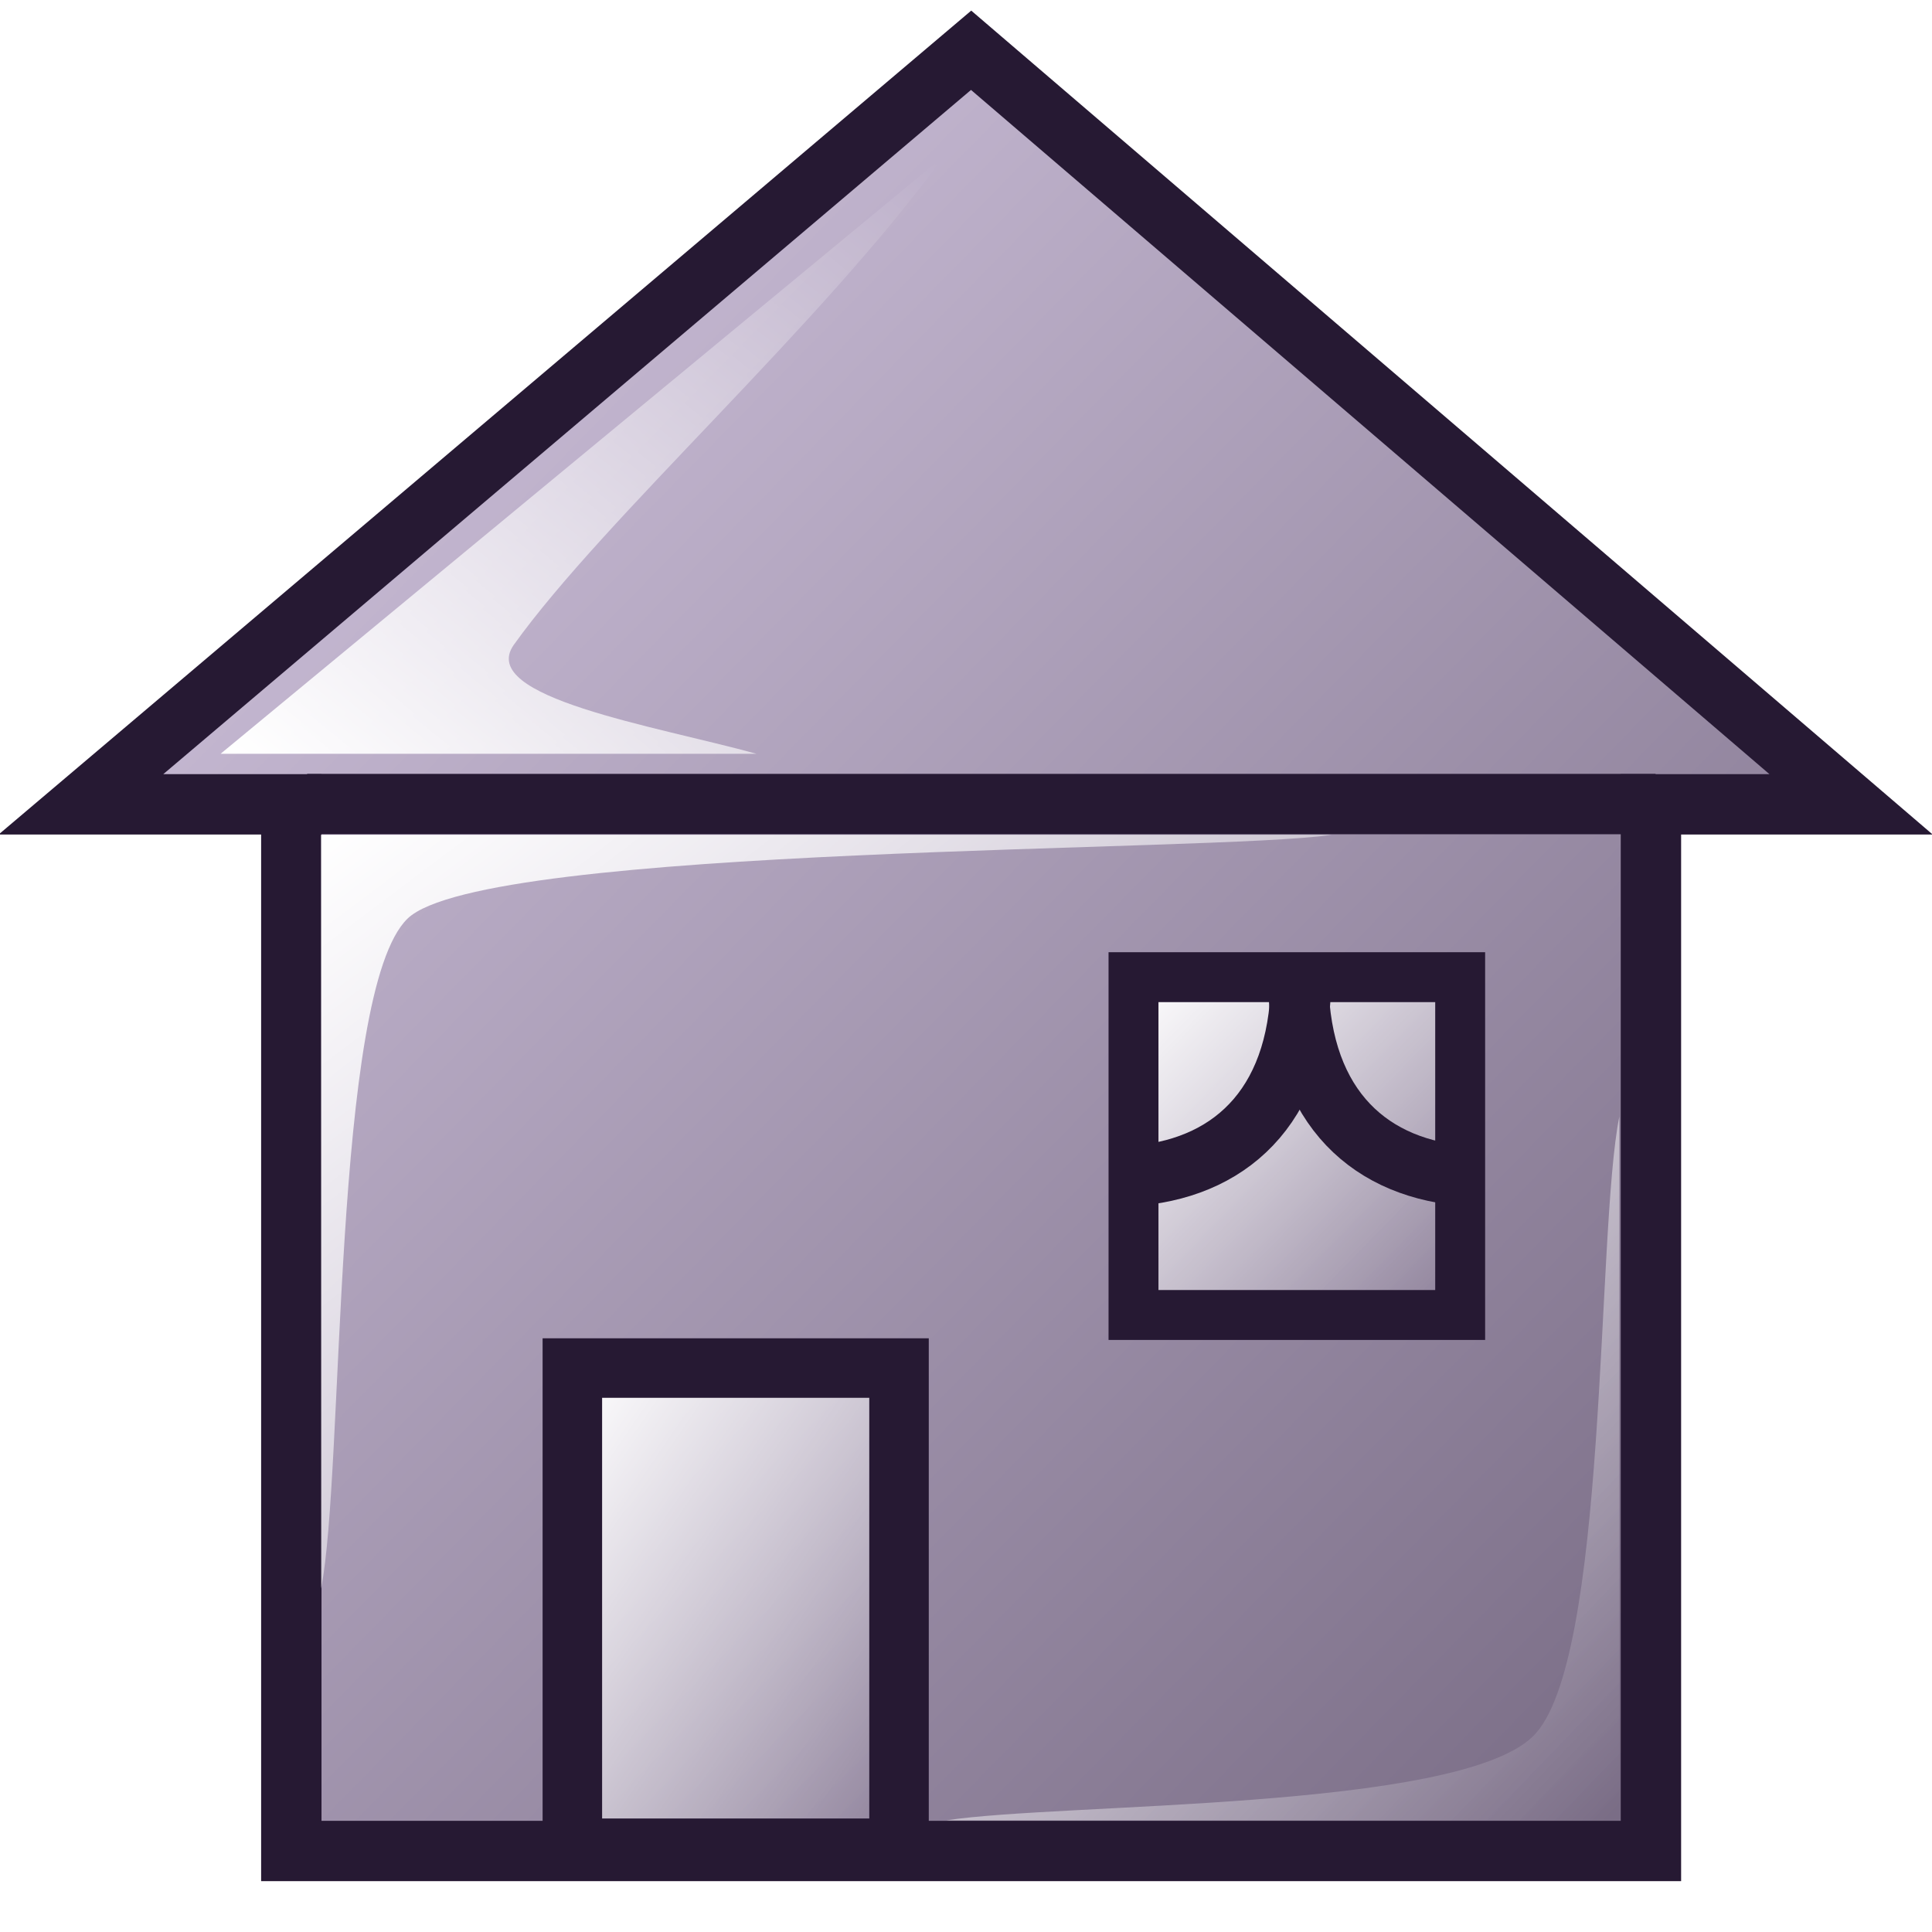
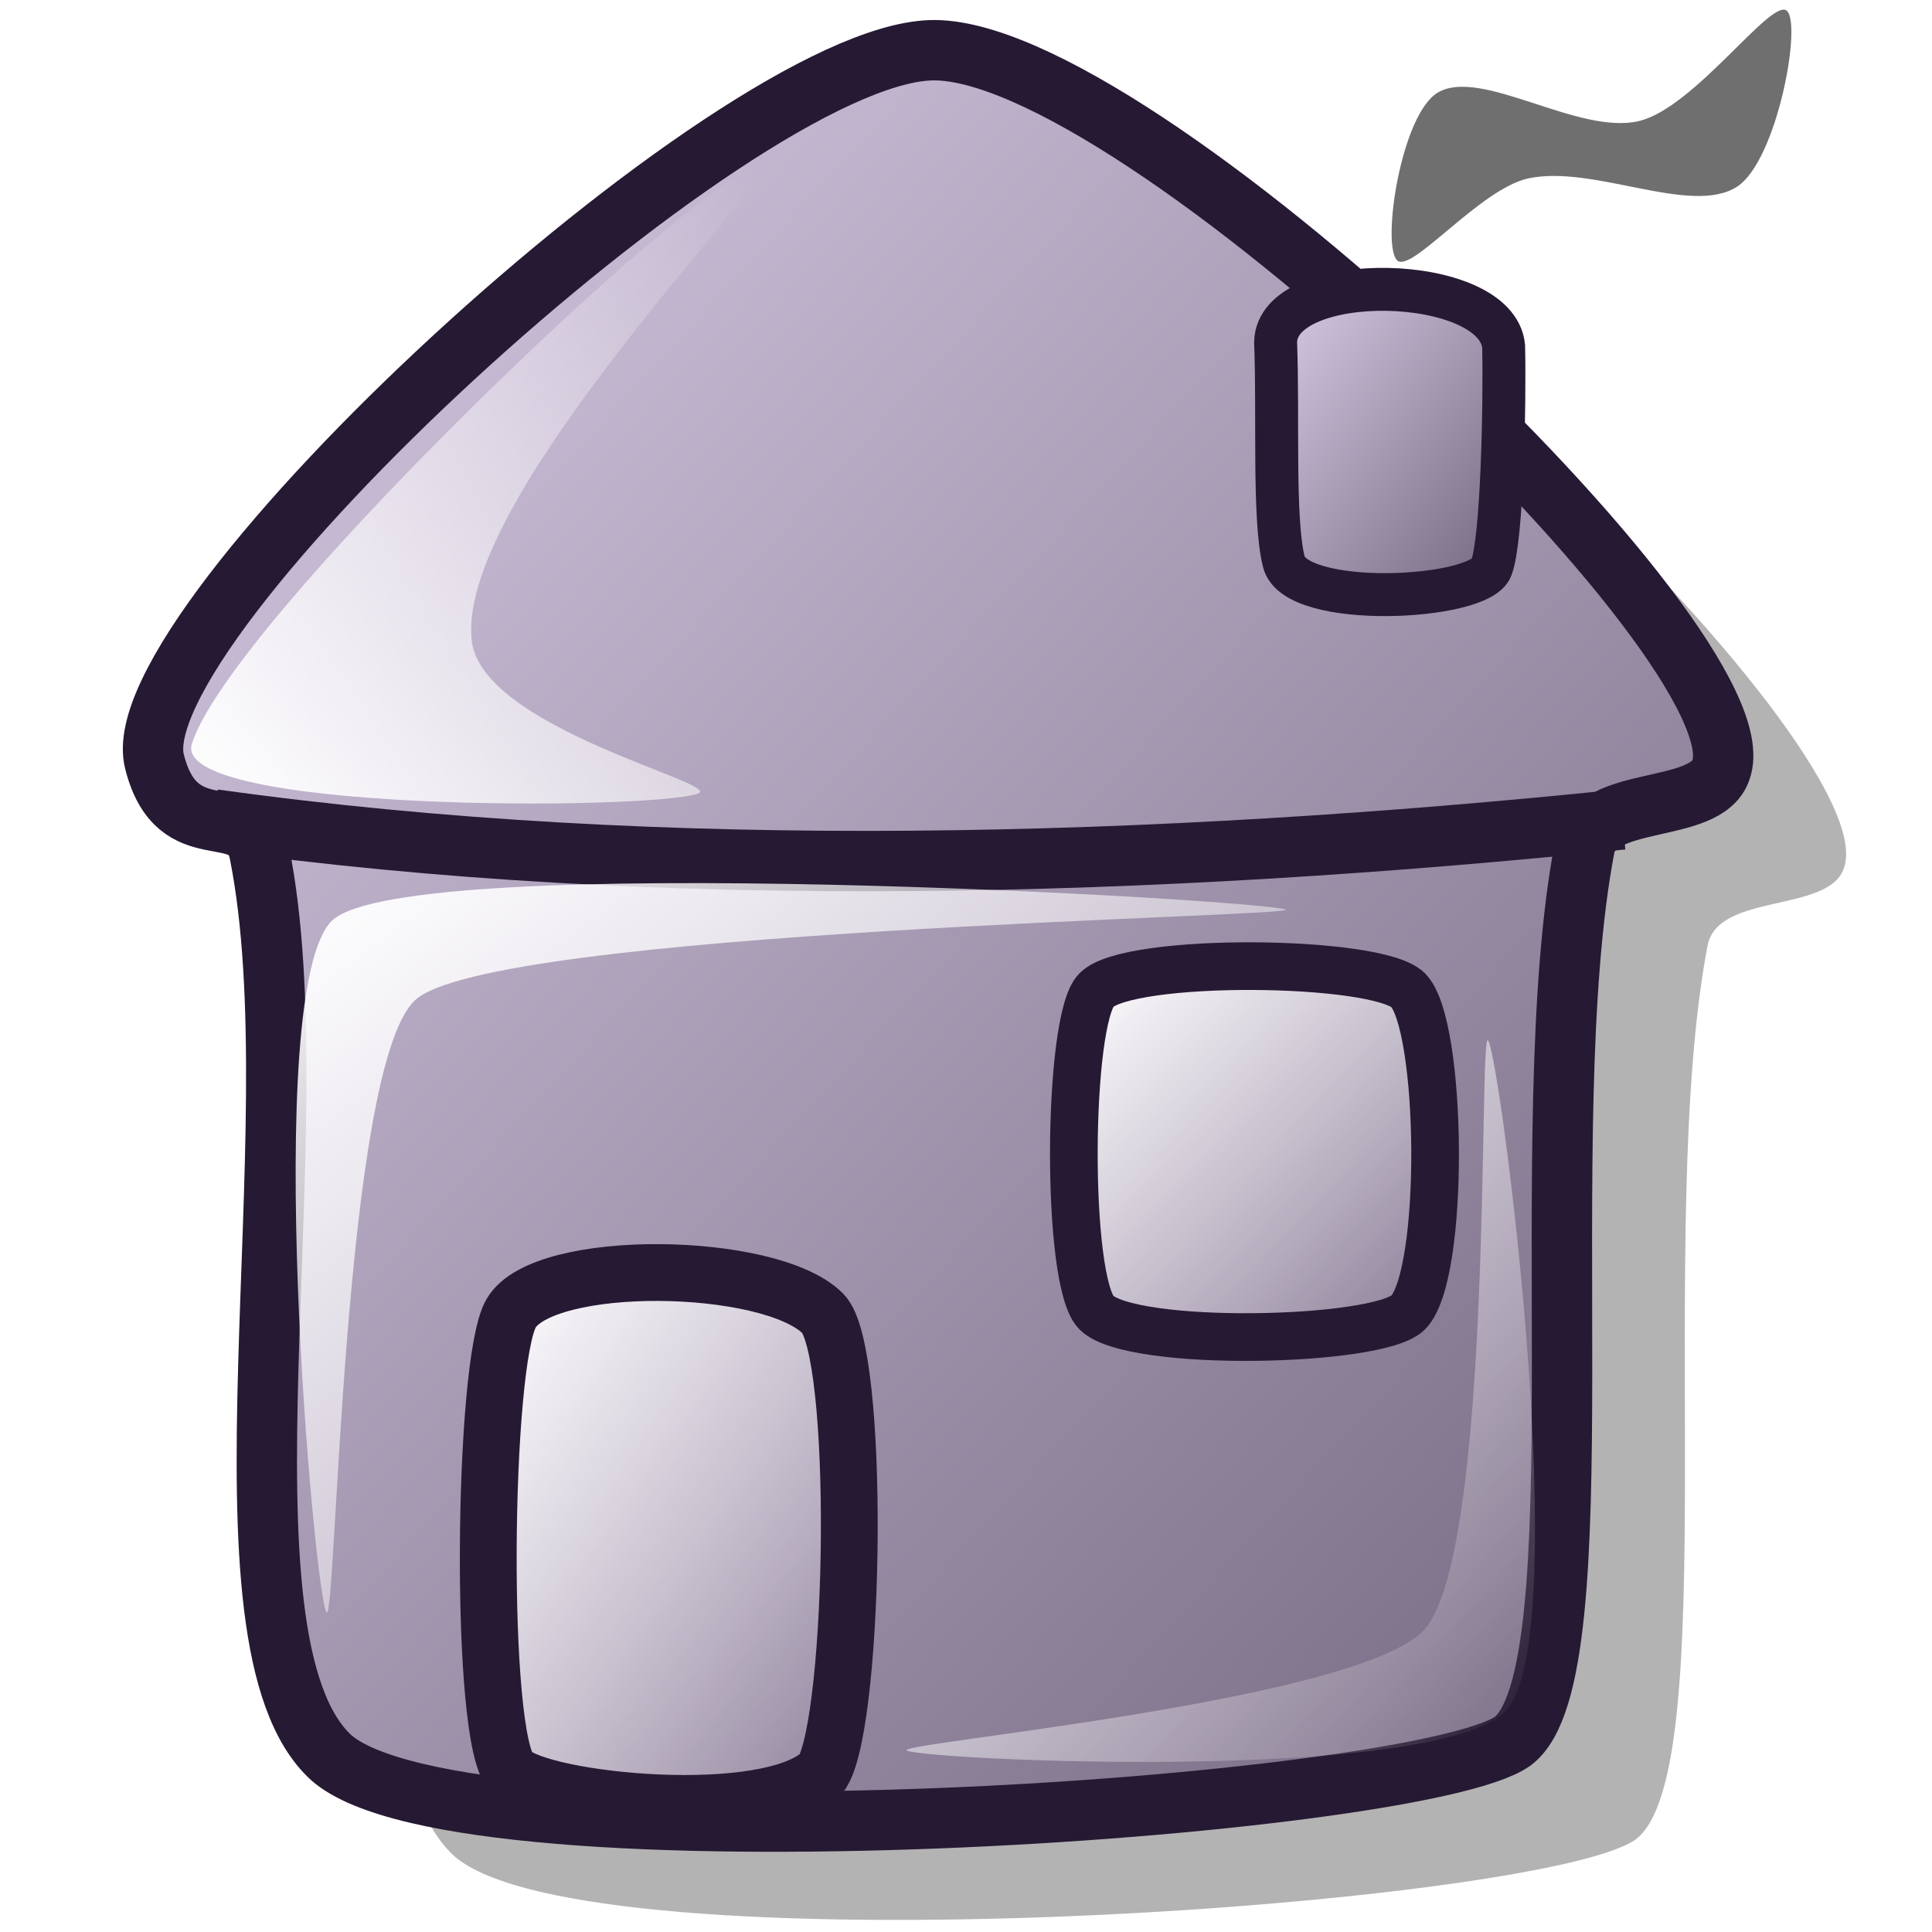
<svg xmlns="http://www.w3.org/2000/svg" xmlns:xlink="http://www.w3.org/1999/xlink" version="1.0" x="0" y="0" width="60" height="60" id="svg1">
  <defs id="defs3">
    <linearGradient id="linearGradient570">
      <stop style="stop-color:#ffffff;stop-opacity:1;" offset="0" id="stop571" />
      <stop style="stop-color:#ffffff;stop-opacity:0;" offset="1" id="stop572" />
    </linearGradient>
    <linearGradient id="linearGradient563">
      <stop style="stop-color:#d9cce6;stop-opacity:1;" offset="0" id="stop564" />
      <stop style="stop-color:#73667f;stop-opacity:1;" offset="1" id="stop565" />
    </linearGradient>
    <linearGradient x1="-0" y1="0" x2="0.984" y2="1" id="linearGradient566" xlink:href="#linearGradient563" />
    <linearGradient x1="-0" y1="0" x2="0.977" y2="0.984" id="linearGradient569" xlink:href="#linearGradient570" />
    <linearGradient x1="0.013" y1="0.992" x2="0.987" y2="0" id="linearGradient573" xlink:href="#linearGradient570" />
    <linearGradient x1="-0" y1="0" x2="0.993" y2="0.984" id="linearGradient575" xlink:href="#linearGradient570" />
-     <linearGradient id="linearGradient578" xlink:href="#linearGradient570" />
+     <linearGradient id="linearGradient578" xlink:href="#linearGradient563" x1="-0.009" y1="0.004" x2="0.986" y2="0.996" />
+     <linearGradient xlink:href="#linearGradient570" id="linearGradient601" x1="-0" y1="0.009" x2="0.991" y2="0.991" />
  </defs>
-   <path d="M 30.159 1.561 L 2.514 24.979 L 9.047 24.979 L 9.047 57.484 L 51.271 57.484 L 51.271 24.979 L 57.486 24.979 L 30.159 1.561 z " style="font-size:12;fill:url(#linearGradient566);fill-opacity:1.00;fill-rule:evenodd;stroke:#261933;stroke-width:1.875;" id="path1006" />
-   <rect width="10.145" height="14.913" x="17.775" y="42.486" style="font-size:12;fill:url(#linearGradient569);fill-opacity:1.00;fill-rule:evenodd;stroke:#261933;stroke-width:1.848;" id="rect1027" />
-   <rect width="10.145" height="10.491" x="35.202" y="30.347" style="font-size:12;fill:url(#linearGradient569);fill-opacity:1.00;fill-rule:evenodd;stroke:#261933;stroke-width:1.55;" id="rect1028" />
-   <path d="M 40.405 30.173 C 40.462 34.191 38.353 36.214 35.376 36.503 " style="font-size:12;fill:none;fill-opacity:1.00;fill-rule:evenodd;stroke:#261933;stroke-width:1.875;" id="path1029" />
-   <path d="M 40.319 30.173 C 40.261 34.191 42.371 36.214 45.348 36.503 " style="font-size:12;fill:none;fill-opacity:1.00;fill-rule:evenodd;stroke:#261933;stroke-width:1.875;" id="path1030" />
-   <path d="M 9.538 24.971 L 51.416 24.971 " style="font-size:12;fill:none;fill-opacity:1.00;fill-rule:evenodd;stroke:#261933;stroke-width:1.875;" id="path1031" />
-   <path d="M 29.306 4.855 C 21.821 11.04 14.335 17.225 6.85 23.41 C 12.399 23.41 17.948 23.41 23.497 23.41 C 20.347 22.543 14.811 21.662 15.954 20.029 C 18.769 16.093 25.52 10.087 29.306 4.855 z " style="font-size:12;fill:url(#linearGradient573);fill-opacity:1.00;fill-rule:evenodd;stroke-width:1pt;" id="path1032" />
-   <path d="M 50.289 34.682 C 50.289 39.249 50.289 51.965 50.289 56.532 C 45.549 56.532 34.133 56.532 29.393 56.532 C 32.977 55.983 45.213 56.231 47.601 53.931 C 49.953 51.665 49.566 38.266 50.289 34.682 z " style="font-size:12;fill:url(#linearGradient575);fill-opacity:1.00;fill-rule:evenodd;stroke-width:1pt;" id="path1033" />
-   <path d="M 9.971 49.335 C 9.971 44.769 9.971 30.491 9.971 25.925 C 14.711 25.925 36.618 25.925 41.358 25.925 C 37.775 26.474 15.047 26.225 12.659 28.526 C 10.307 30.792 10.694 45.751 9.971 49.335 z " style="font-size:12;fill:url(#linearGradient575);fill-opacity:1.00;fill-rule:evenodd;stroke-width:1pt;" id="path1034" />
+   <path d="M 32.709 4.614 C 26.515 4.847 7.506 22.427 8.617 26.71 C 9.323 29.515 11.526 27.81 11.874 29.54 C 13.604 38.15 10.138 54.017 14.106 57.642 C 18.247 61.266 47.859 59.205 50.797 57.126 C 53.563 55.047 51.37 38.049 53.03 29.368 C 53.347 27.709 56.794 28.365 57.262 26.964 C 58.66 23.156 39.018 4.384 32.709 4.614 z " style="font-size:12;fill:#000000;fill-opacity:1;fill-rule:evenodd;stroke:none;stroke-width:1.875;stroke-dasharray:none;opacity:0.3;" id="path614" />
+   <path d="M 28.892 1.561 C 22.698 1.793 3.689 19.373 4.799 23.656 C 5.506 26.461 7.709 24.756 8.057 26.486 C 9.787 35.096 6.321 50.963 10.289 54.588 C 14.429 58.213 44.042 56.152 46.98 54.073 C 49.746 51.994 47.553 34.995 49.212 26.314 C 49.53 24.655 52.977 25.311 53.444 23.91 C 54.843 20.102 35.2 1.33 28.892 1.561 z " style="font-size:12;fill:url(#linearGradient566);fill-opacity:1.0;fill-rule:evenodd;stroke:#261933;stroke-width:1.875;stroke-dasharray:none;" id="path1006" />
+   <path style="font-size:12;fill:url(#linearGradient569);fill-opacity:1.0;fill-rule:evenodd;stroke:#261933;stroke-width:1.764;" d="M 15.871 40.789 C 14.986 42.321 14.87 54.022 15.871 55.022 C 16.807 55.959 23.909 56.665 25.552 55.022 C 26.571 53.258 26.727 41.964 25.552 40.789 C 23.909 39.147 16.877 39.046 15.871 40.789 z " id="path612" />
+   <path style="font-size:12;fill:url(#linearGradient569);fill-opacity:1.0;fill-rule:evenodd;stroke:#261933;stroke-width:1.48;" d="M 34.048 30.75 C 33.145 31.653 33.088 39.802 34.048 40.763 C 35.147 41.861 42.803 41.69 43.73 40.763 C 44.892 39.6 44.804 31.824 43.73 30.75 C 42.772 29.792 35.046 29.719 34.048 30.75 z " id="path611" />
+   <path d="M 6.636 25.448 C 20.588 27.394 35.914 26.936 50.381 25.448 " style="font-size:12;fill:none;fill-opacity:1.0;fill-rule:evenodd;stroke:#261933;stroke-width:1.875;stroke-dasharray:none;" id="path1031" />
+   <path d="M 23.441 5.22 C 21.321 5.767 7.135 19.344 5.959 23.1 C 5.287 25.247 20.234 25.166 21.675 24.646 C 22.524 24.339 14.92 22.625 14.648 19.873 C 14.163 15.28 24.851 4.857 23.441 5.22 z " style="font-size:12;fill:url(#linearGradient573);fill-opacity:1.0;fill-rule:evenodd;stroke-width:1pt;" id="path1032" />
+   <path d="M 46.214 32.312 C 46.597 32.832 48.949 51.026 46.729 53.164 C 44.425 55.384 28.786 54.663 28.161 54.366 C 27.683 54.139 41.885 52.877 44.164 50.682 C 46.409 48.519 45.907 31.895 46.214 32.312 z " style="font-size:12;fill:url(#linearGradient575);fill-opacity:1.0;fill-rule:evenodd;stroke-width:1pt;" id="path1033" />
+   <path d="M 10.141 50.074 C 9.758 49.553 8.093 30.729 10.312 28.591 C 12.616 26.371 39.298 27.951 39.924 28.247 C 40.402 28.475 15.157 28.878 12.877 31.073 C 10.633 33.236 10.447 50.491 10.141 50.074 z " style="font-size:12;fill:url(#linearGradient575);fill-opacity:1.0;fill-rule:evenodd;stroke-width:1pt;" id="path1034" />
+   <path style="font-size:12;fill:url(#linearGradient578);fill-opacity:1.0;fill-rule:evenodd;stroke:#261933;stroke-width:1pt;stroke-opacity:1;" d="M 39.615 10.631 C 39.704 12.883 39.539 16.131 39.869 17.439 C 40.211 18.921 45.974 18.633 46.316 17.629 C 46.655 16.76 46.736 12.501 46.697 10.758 C 46.482 8.486 39.654 8.349 39.615 10.631 L 39.615 10.631 L 39.615 10.631 z " id="path599" />
+   <path style="fill:#6f6f6f;fill-rule:evenodd;stroke:none;stroke-opacity:1;stroke-width:1pt;stroke-linejoin:miter;stroke-linecap:butt;fill-opacity:1;" d="M 43.389 8.086 C 42.897 7.615 43.51 3.532 44.662 2.869 C 46.012 2.09 49.008 4.204 50.896 3.76 C 52.613 3.356 54.966 -0.017 55.477 0.324 C 55.984 0.662 55.197 4.984 53.95 5.795 C 52.525 6.723 49.485 5.102 47.461 5.541 C 45.964 5.865 43.83 8.506 43.389 8.086 z " id="path600" />
</svg>
